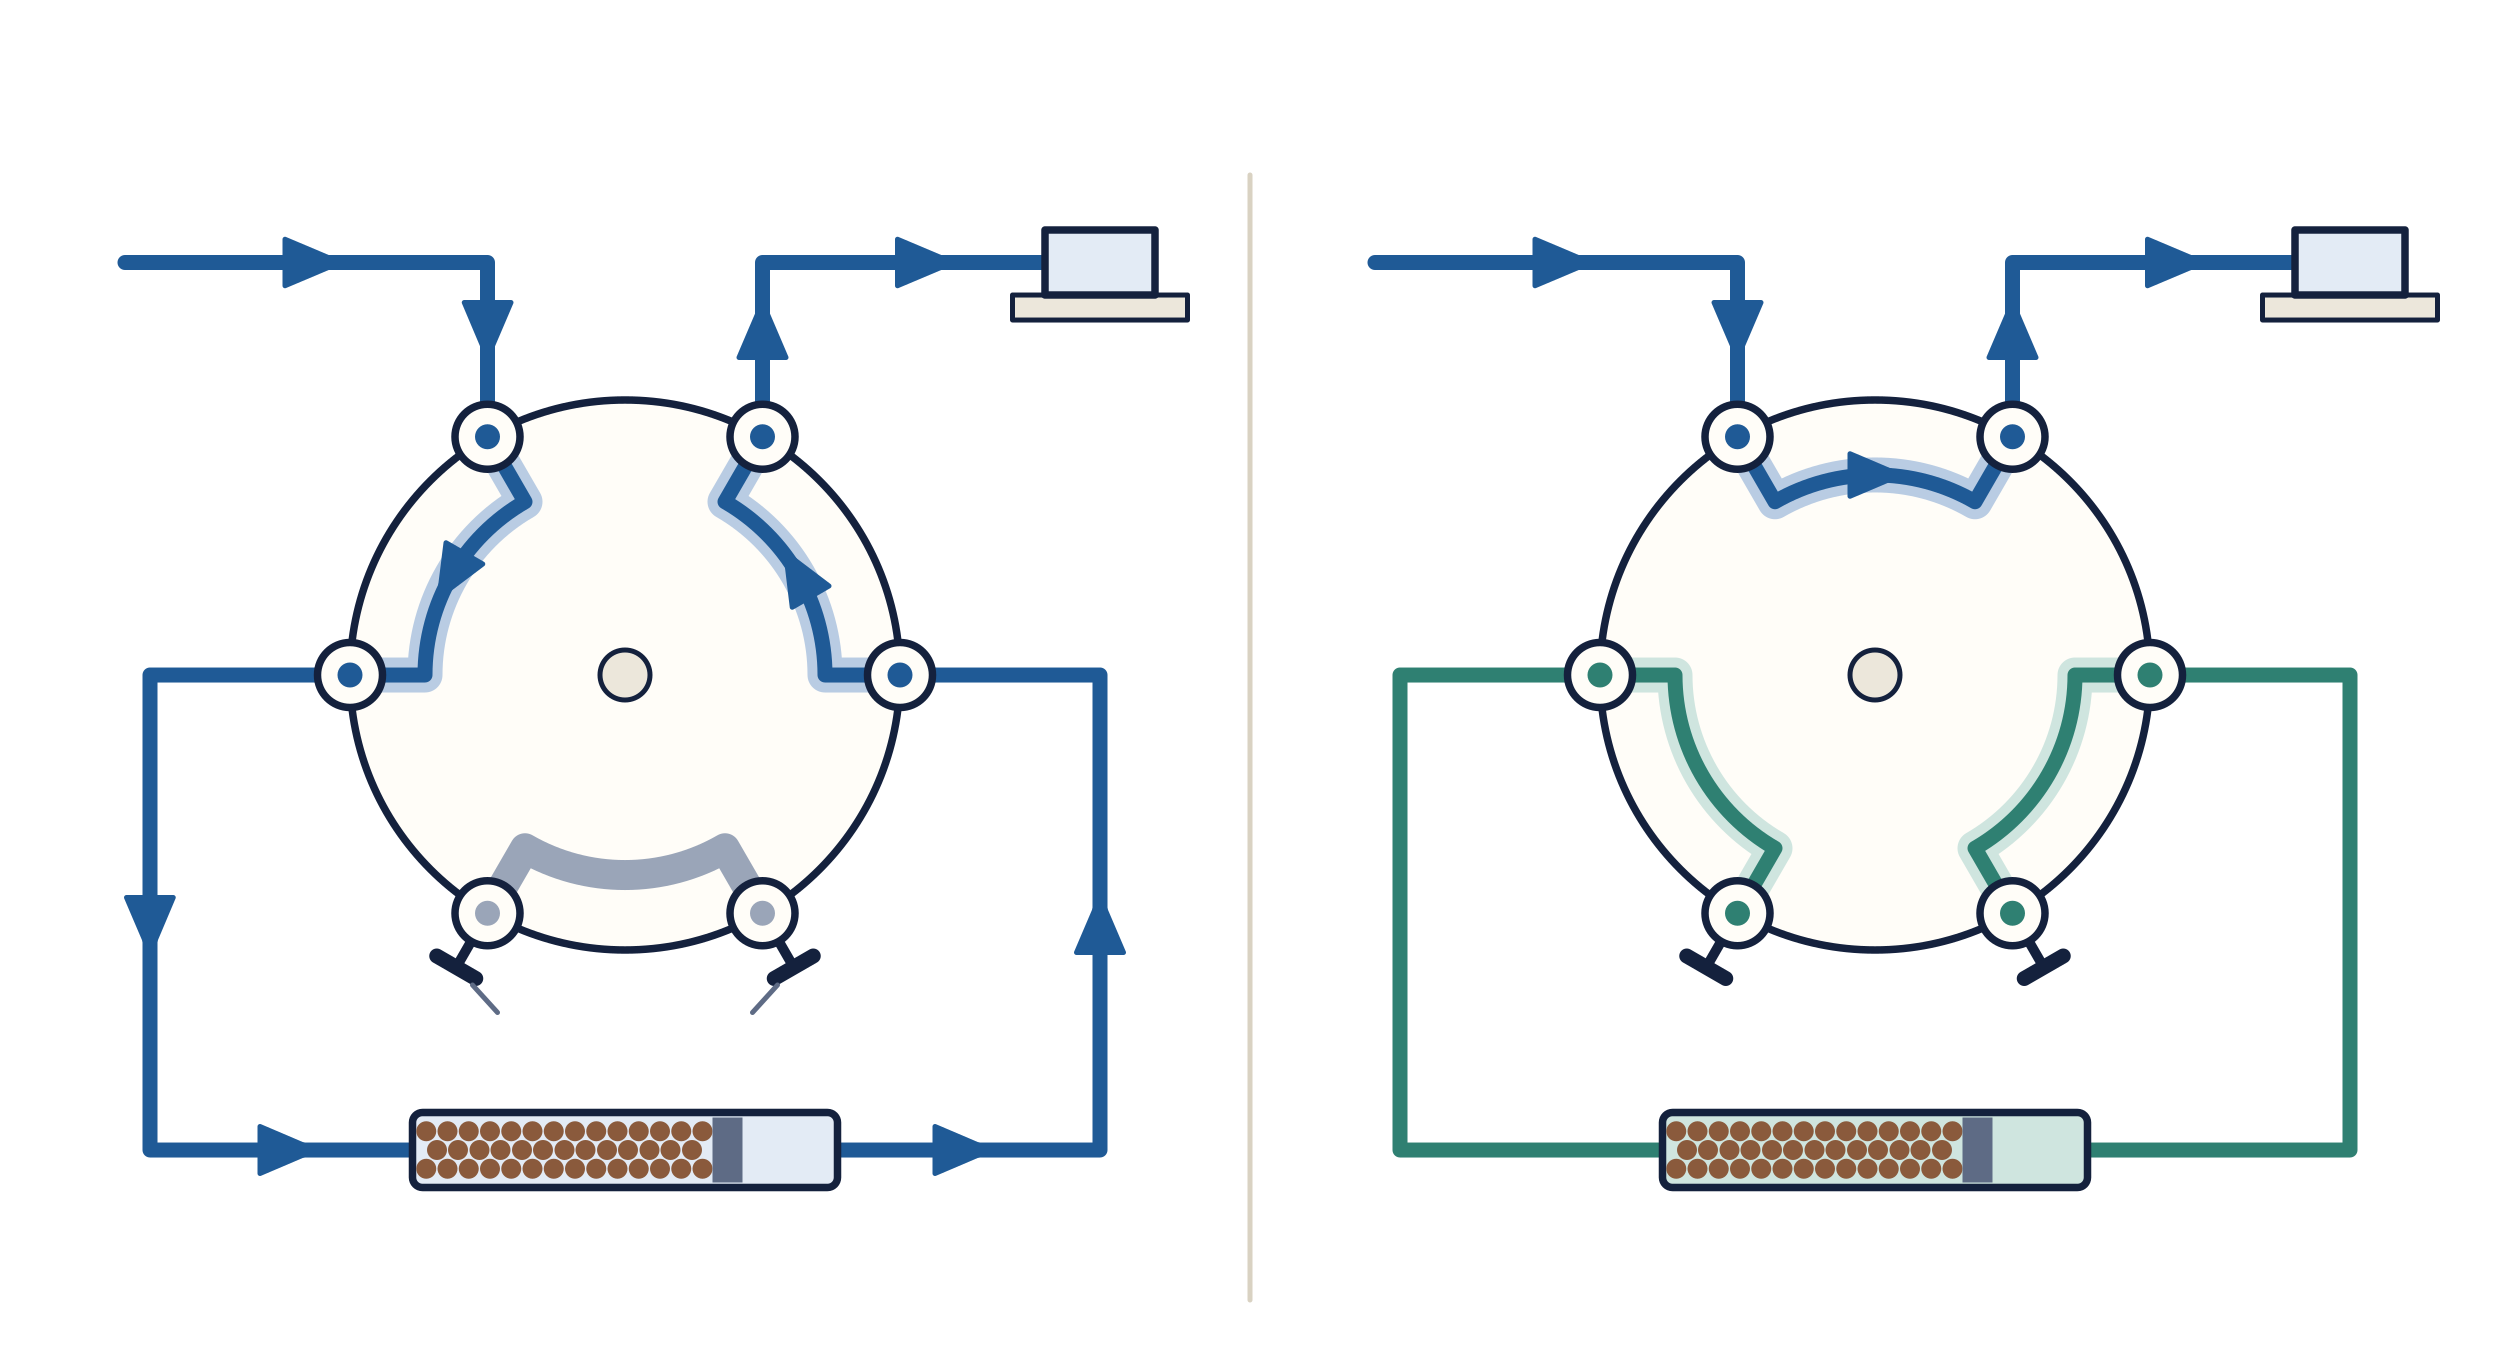
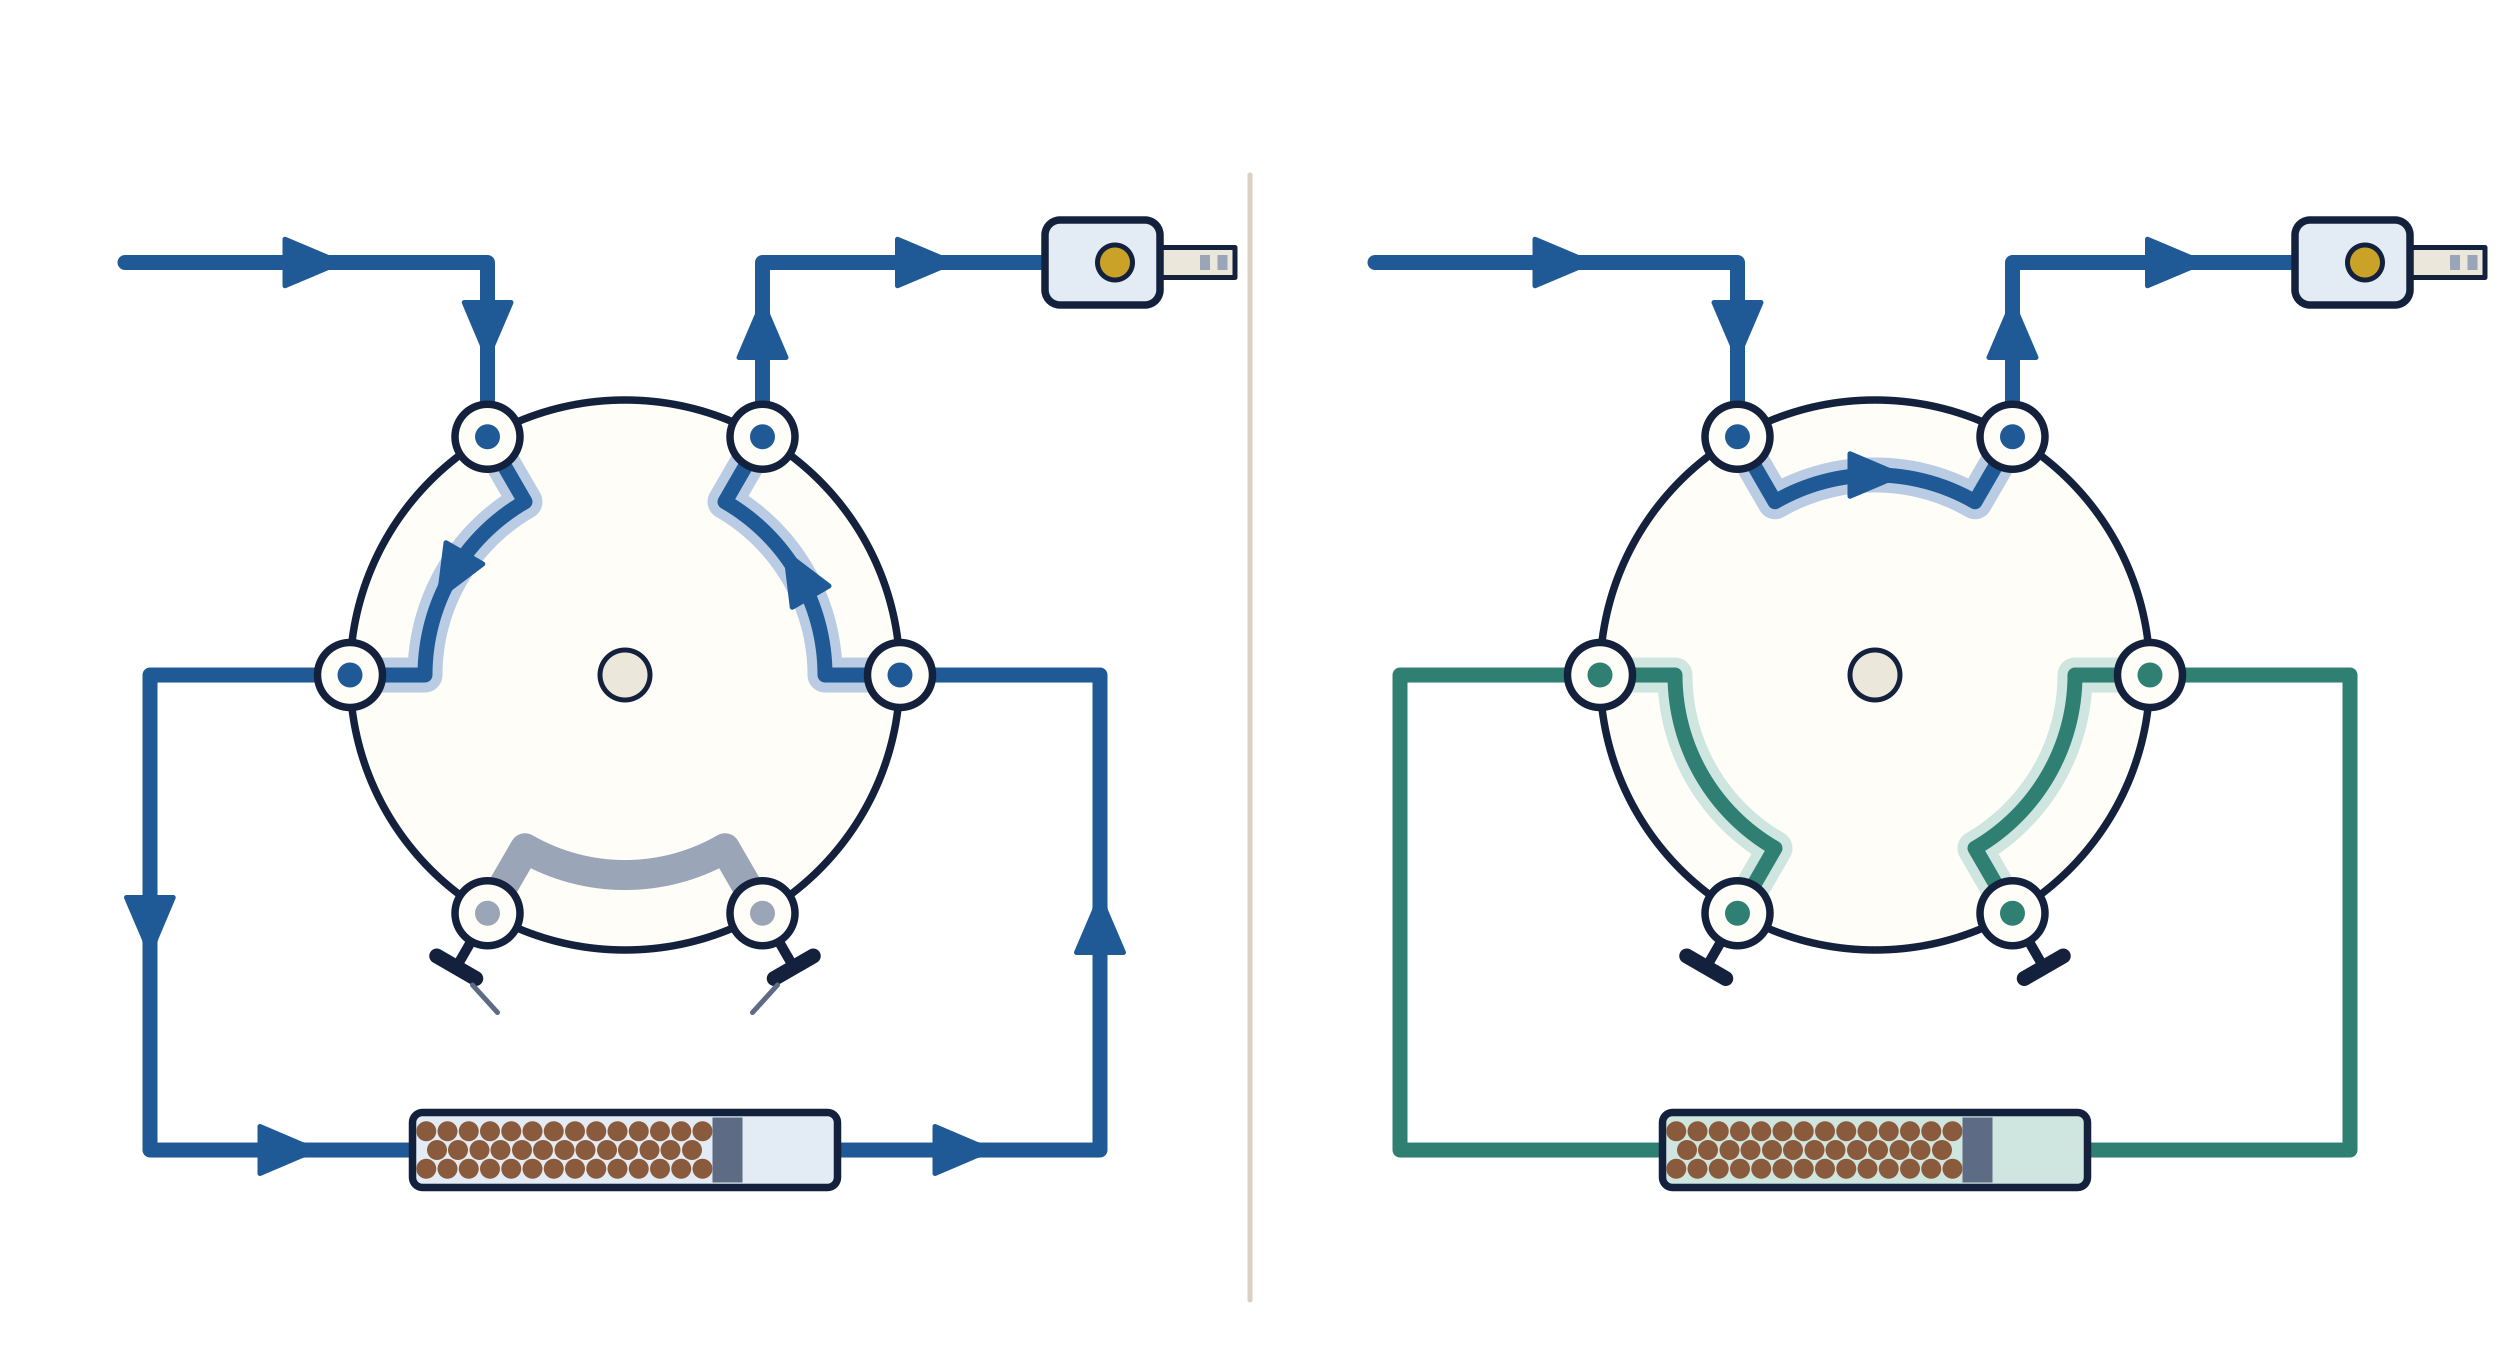
<svg xmlns="http://www.w3.org/2000/svg" width="1000" height="540" viewBox="0 0 1000 540" role="img" aria-label="Two positions of a six-port valve with a packed bead bed in its loop: in position IN the stream runs through the bed, in position OUT the stream bypasses it and the bed is closed at both ends.">
  <path d="M50 105 L195 105 L195 161.7" fill="none" stroke="#1F5A96" stroke-width="6" stroke-linecap="round" stroke-linejoin="round" />
  <path d="M305 161.7 L305 105 L418 105" fill="none" stroke="#1F5A96" stroke-width="6" stroke-linecap="round" stroke-linejoin="round" />
  <path d="M127 270 L60 270 L60 460 L165 460" fill="none" stroke="#1F5A96" stroke-width="6" stroke-linecap="round" stroke-linejoin="round" />
  <path d="M335 460 L440 460 L440 270 L373 270" fill="none" stroke="#1F5A96" stroke-width="6" stroke-linecap="round" stroke-linejoin="round" />
-   <rect x="405" y="118" width="70" height="10" fill="#ECE7DB" stroke="#14213D" stroke-width="2" stroke-linejoin="round" />
-   <rect x="418" y="92" width="44" height="26" fill="#E3EBF5" stroke="#14213D" stroke-width="3" stroke-linejoin="round" />
+   <rect x="458" y="99" width="36" height="12" fill="#ECE7DB" stroke="#14213D" stroke-width="2" stroke-linejoin="round" />
+   <rect x="480" y="102" width="4" height="6" fill="#9AA5B8" />
+   <rect x="487" y="102" width="4" height="6" fill="#9AA5B8" />
+   <rect x="418" y="88" width="46" height="34" rx="6" fill="#E3EBF5" stroke="#14213D" stroke-width="3" stroke-linejoin="round" />
+   <circle cx="446" cy="105" r="7" fill="#C9A227" stroke="#14213D" stroke-width="2" />
  <rect x="165" y="445" width="170" height="30" rx="4" fill="#E3EBF5" stroke="#14213D" stroke-width="3" stroke-linejoin="round" />
  <circle cx="170.5" cy="452.5" r="4" fill="#8A5A3C" />
  <circle cx="179" cy="452.5" r="4" fill="#8A5A3C" />
  <circle cx="187.5" cy="452.5" r="4" fill="#8A5A3C" />
  <circle cx="196" cy="452.5" r="4" fill="#8A5A3C" />
  <circle cx="204.5" cy="452.5" r="4" fill="#8A5A3C" />
  <circle cx="213" cy="452.5" r="4" fill="#8A5A3C" />
  <circle cx="221.5" cy="452.5" r="4" fill="#8A5A3C" />
  <circle cx="230" cy="452.5" r="4" fill="#8A5A3C" />
  <circle cx="238.5" cy="452.5" r="4" fill="#8A5A3C" />
  <circle cx="247" cy="452.5" r="4" fill="#8A5A3C" />
  <circle cx="255.5" cy="452.5" r="4" fill="#8A5A3C" />
  <circle cx="264" cy="452.5" r="4" fill="#8A5A3C" />
  <circle cx="272.5" cy="452.5" r="4" fill="#8A5A3C" />
  <circle cx="281" cy="452.5" r="4" fill="#8A5A3C" />
  <circle cx="174.8" cy="460" r="4" fill="#8A5A3C" />
  <circle cx="183.2" cy="460" r="4" fill="#8A5A3C" />
  <circle cx="191.8" cy="460" r="4" fill="#8A5A3C" />
  <circle cx="200.2" cy="460" r="4" fill="#8A5A3C" />
  <circle cx="208.8" cy="460" r="4" fill="#8A5A3C" />
  <circle cx="217.2" cy="460" r="4" fill="#8A5A3C" />
  <circle cx="225.8" cy="460" r="4" fill="#8A5A3C" />
  <circle cx="234.2" cy="460" r="4" fill="#8A5A3C" />
  <circle cx="242.8" cy="460" r="4" fill="#8A5A3C" />
  <circle cx="251.2" cy="460" r="4" fill="#8A5A3C" />
  <circle cx="259.8" cy="460" r="4" fill="#8A5A3C" />
  <circle cx="268.2" cy="460" r="4" fill="#8A5A3C" />
  <circle cx="276.8" cy="460" r="4" fill="#8A5A3C" />
  <circle cx="170.5" cy="467.5" r="4" fill="#8A5A3C" />
  <circle cx="179" cy="467.5" r="4" fill="#8A5A3C" />
  <circle cx="187.5" cy="467.5" r="4" fill="#8A5A3C" />
  <circle cx="196" cy="467.5" r="4" fill="#8A5A3C" />
  <circle cx="204.5" cy="467.5" r="4" fill="#8A5A3C" />
  <circle cx="213" cy="467.5" r="4" fill="#8A5A3C" />
  <circle cx="221.5" cy="467.5" r="4" fill="#8A5A3C" />
  <circle cx="230" cy="467.5" r="4" fill="#8A5A3C" />
  <circle cx="238.5" cy="467.5" r="4" fill="#8A5A3C" />
  <circle cx="247" cy="467.5" r="4" fill="#8A5A3C" />
  <circle cx="255.5" cy="467.5" r="4" fill="#8A5A3C" />
  <circle cx="264" cy="467.5" r="4" fill="#8A5A3C" />
  <circle cx="272.5" cy="467.5" r="4" fill="#8A5A3C" />
  <circle cx="281" cy="467.5" r="4" fill="#8A5A3C" />
  <rect x="285" y="447" width="12" height="26" fill="#5E6B85" />
  <circle cx="250" cy="270" r="110" fill="#FFFDF8" stroke="#14213D" stroke-width="3" />
  <circle cx="250" cy="270" r="10" fill="#ECE7DB" stroke="#14213D" stroke-width="2" />
  <path d="M201.5 186 L210 200.7 A80 80 0 0 0 170 270 L153 270" fill="none" stroke="#B9CCE3" stroke-width="14" stroke-linecap="round" stroke-linejoin="round" />
  <path d="M201.5 186 L210 200.7 A80 80 0 0 0 170 270 L153 270" fill="none" stroke="#1F5A96" stroke-width="6" stroke-linecap="round" stroke-linejoin="round" />
  <path d="M347 270 L330 270 A80 80 0 0 0 290 200.7 L298.5 186" fill="none" stroke="#B9CCE3" stroke-width="14" stroke-linecap="round" stroke-linejoin="round" />
  <path d="M347 270 L330 270 A80 80 0 0 0 290 200.7 L298.5 186" fill="none" stroke="#1F5A96" stroke-width="6" stroke-linecap="round" stroke-linejoin="round" />
  <path d="M201.5 354 L210 339.3 A80 80 0 0 0 290 339.3 L298.5 354" fill="none" stroke="#9AA5B8" stroke-width="12" stroke-linecap="round" stroke-linejoin="round" />
  <path d="M188.5 376.5 L182.5 386.9" fill="none" stroke="#14213D" stroke-width="4" stroke-linecap="round" stroke-linejoin="round" />
  <path d="M174.7 382.4 L190.3 391.4" fill="none" stroke="#14213D" stroke-width="6" stroke-linecap="round" stroke-linejoin="round" />
  <path d="M311.5 376.5 L317.5 386.9" fill="none" stroke="#14213D" stroke-width="4" stroke-linecap="round" stroke-linejoin="round" />
  <path d="M309.7 391.4 L325.3 382.4" fill="none" stroke="#14213D" stroke-width="6" stroke-linecap="round" stroke-linejoin="round" />
  <circle cx="195" cy="174.7" r="13" fill="#FFFDF8" stroke="#14213D" stroke-width="3" />
  <circle cx="195" cy="174.7" r="5" fill="#1F5A96" />
  <circle cx="140" cy="270" r="13" fill="#FFFDF8" stroke="#14213D" stroke-width="3" />
  <circle cx="140" cy="270" r="5" fill="#1F5A96" />
  <circle cx="195" cy="365.3" r="13" fill="#FFFDF8" stroke="#14213D" stroke-width="3" />
  <circle cx="195" cy="365.3" r="5" fill="#9AA5B8" />
  <circle cx="305" cy="365.3" r="13" fill="#FFFDF8" stroke="#14213D" stroke-width="3" />
  <circle cx="305" cy="365.3" r="5" fill="#9AA5B8" />
  <circle cx="360" cy="270" r="13" fill="#FFFDF8" stroke="#14213D" stroke-width="3" />
  <circle cx="360" cy="270" r="5" fill="#1F5A96" />
  <circle cx="305" cy="174.7" r="13" fill="#FFFDF8" stroke="#14213D" stroke-width="3" />
  <circle cx="305" cy="174.7" r="5" fill="#1F5A96" />
  <polygon points="136,105 114,114.3 114,95.7" fill="#1F5A96" stroke="#1F5A96" stroke-width="2" stroke-linejoin="round" />
  <polygon points="195,143 185.7,121 204.4,121" fill="#1F5A96" stroke="#1F5A96" stroke-width="2" stroke-linejoin="round" />
  <polygon points="305,121 314.4,143 295.6,143" fill="#1F5A96" stroke="#1F5A96" stroke-width="2" stroke-linejoin="round" />
  <polygon points="381,105 359,114.3 359,95.7" fill="#1F5A96" stroke="#1F5A96" stroke-width="2" stroke-linejoin="round" />
  <polygon points="175.7,238.7 178.4,217.1 193.1,225.6" fill="#1F5A96" stroke="#1F5A96" stroke-width="2" stroke-linejoin="round" />
  <polygon points="314.3,221.3 331.6,234.4 316.9,242.9" fill="#1F5A96" stroke="#1F5A96" stroke-width="2" stroke-linejoin="round" />
  <polygon points="60,381 50.6,359 69.3,359" fill="#1F5A96" stroke="#1F5A96" stroke-width="2" stroke-linejoin="round" />
  <polygon points="126,460 104,469.4 104,450.6" fill="#1F5A96" stroke="#1F5A96" stroke-width="2" stroke-linejoin="round" />
  <polygon points="396,460 374,469.4 374,450.6" fill="#1F5A96" stroke="#1F5A96" stroke-width="2" stroke-linejoin="round" />
  <polygon points="440,359 449.4,381 430.6,381" fill="#1F5A96" stroke="#1F5A96" stroke-width="2" stroke-linejoin="round" />
  <path d="M550 105 L695 105 L695 161.7" fill="none" stroke="#1F5A96" stroke-width="6" stroke-linecap="round" stroke-linejoin="round" />
  <path d="M805 161.7 L805 105 L918 105" fill="none" stroke="#1F5A96" stroke-width="6" stroke-linecap="round" stroke-linejoin="round" />
  <path d="M627 270 L560 270 L560 460 L665 460" fill="none" stroke="#2F8072" stroke-width="6" stroke-linecap="round" stroke-linejoin="round" />
  <path d="M835 460 L940 460 L940 270 L873 270" fill="none" stroke="#2F8072" stroke-width="6" stroke-linecap="round" stroke-linejoin="round" />
-   <rect x="905" y="118" width="70" height="10" fill="#ECE7DB" stroke="#14213D" stroke-width="2" stroke-linejoin="round" />
-   <rect x="918" y="92" width="44" height="26" fill="#E3EBF5" stroke="#14213D" stroke-width="3" stroke-linejoin="round" />
+   <rect x="958" y="99" width="36" height="12" fill="#ECE7DB" stroke="#14213D" stroke-width="2" stroke-linejoin="round" />
+   <rect x="980" y="102" width="4" height="6" fill="#9AA5B8" />
+   <rect x="987" y="102" width="4" height="6" fill="#9AA5B8" />
+   <rect x="918" y="88" width="46" height="34" rx="6" fill="#E3EBF5" stroke="#14213D" stroke-width="3" stroke-linejoin="round" />
+   <circle cx="946" cy="105" r="7" fill="#C9A227" stroke="#14213D" stroke-width="2" />
  <rect x="665" y="445" width="170" height="30" rx="4" fill="#CFE5DF" stroke="#14213D" stroke-width="3" stroke-linejoin="round" />
  <circle cx="670.5" cy="452.5" r="4" fill="#8A5A3C" />
  <circle cx="679" cy="452.5" r="4" fill="#8A5A3C" />
  <circle cx="687.5" cy="452.5" r="4" fill="#8A5A3C" />
  <circle cx="696" cy="452.5" r="4" fill="#8A5A3C" />
  <circle cx="704.5" cy="452.5" r="4" fill="#8A5A3C" />
  <circle cx="713" cy="452.5" r="4" fill="#8A5A3C" />
  <circle cx="721.5" cy="452.5" r="4" fill="#8A5A3C" />
  <circle cx="730" cy="452.5" r="4" fill="#8A5A3C" />
  <circle cx="738.5" cy="452.5" r="4" fill="#8A5A3C" />
  <circle cx="747" cy="452.5" r="4" fill="#8A5A3C" />
  <circle cx="755.5" cy="452.5" r="4" fill="#8A5A3C" />
  <circle cx="764" cy="452.5" r="4" fill="#8A5A3C" />
  <circle cx="772.5" cy="452.5" r="4" fill="#8A5A3C" />
  <circle cx="781" cy="452.5" r="4" fill="#8A5A3C" />
  <circle cx="674.8" cy="460" r="4" fill="#8A5A3C" />
  <circle cx="683.2" cy="460" r="4" fill="#8A5A3C" />
  <circle cx="691.8" cy="460" r="4" fill="#8A5A3C" />
  <circle cx="700.2" cy="460" r="4" fill="#8A5A3C" />
  <circle cx="708.8" cy="460" r="4" fill="#8A5A3C" />
  <circle cx="717.2" cy="460" r="4" fill="#8A5A3C" />
  <circle cx="725.8" cy="460" r="4" fill="#8A5A3C" />
  <circle cx="734.2" cy="460" r="4" fill="#8A5A3C" />
  <circle cx="742.8" cy="460" r="4" fill="#8A5A3C" />
  <circle cx="751.2" cy="460" r="4" fill="#8A5A3C" />
  <circle cx="759.8" cy="460" r="4" fill="#8A5A3C" />
  <circle cx="768.2" cy="460" r="4" fill="#8A5A3C" />
  <circle cx="776.8" cy="460" r="4" fill="#8A5A3C" />
  <circle cx="670.5" cy="467.5" r="4" fill="#8A5A3C" />
  <circle cx="679" cy="467.5" r="4" fill="#8A5A3C" />
  <circle cx="687.5" cy="467.5" r="4" fill="#8A5A3C" />
  <circle cx="696" cy="467.5" r="4" fill="#8A5A3C" />
  <circle cx="704.5" cy="467.5" r="4" fill="#8A5A3C" />
  <circle cx="713" cy="467.5" r="4" fill="#8A5A3C" />
  <circle cx="721.5" cy="467.5" r="4" fill="#8A5A3C" />
  <circle cx="730" cy="467.5" r="4" fill="#8A5A3C" />
  <circle cx="738.5" cy="467.5" r="4" fill="#8A5A3C" />
  <circle cx="747" cy="467.5" r="4" fill="#8A5A3C" />
  <circle cx="755.5" cy="467.5" r="4" fill="#8A5A3C" />
  <circle cx="764" cy="467.5" r="4" fill="#8A5A3C" />
  <circle cx="772.5" cy="467.5" r="4" fill="#8A5A3C" />
  <circle cx="781" cy="467.5" r="4" fill="#8A5A3C" />
  <rect x="785" y="447" width="12" height="26" fill="#5E6B85" />
  <circle cx="750" cy="270" r="110" fill="#FFFDF8" stroke="#14213D" stroke-width="3" />
  <circle cx="750" cy="270" r="10" fill="#ECE7DB" stroke="#14213D" stroke-width="2" />
  <path d="M701.5 186 L710 200.7 A80 80 0 0 1 790 200.7 L798.5 186" fill="none" stroke="#B9CCE3" stroke-width="14" stroke-linecap="round" stroke-linejoin="round" />
  <path d="M701.5 186 L710 200.7 A80 80 0 0 1 790 200.7 L798.5 186" fill="none" stroke="#1F5A96" stroke-width="6" stroke-linecap="round" stroke-linejoin="round" />
  <path d="M653 270 L670 270 A80 80 0 0 0 710 339.3 L701.5 354" fill="none" stroke="#CFE5DF" stroke-width="14" stroke-linecap="round" stroke-linejoin="round" />
  <path d="M653 270 L670 270 A80 80 0 0 0 710 339.3 L701.5 354" fill="none" stroke="#2F8072" stroke-width="6" stroke-linecap="round" stroke-linejoin="round" />
  <path d="M798.5 354 L790 339.3 A80 80 0 0 0 830 270 L847 270" fill="none" stroke="#CFE5DF" stroke-width="14" stroke-linecap="round" stroke-linejoin="round" />
  <path d="M798.5 354 L790 339.3 A80 80 0 0 0 830 270 L847 270" fill="none" stroke="#2F8072" stroke-width="6" stroke-linecap="round" stroke-linejoin="round" />
  <path d="M688.5 376.5 L682.5 386.9" fill="none" stroke="#14213D" stroke-width="4" stroke-linecap="round" stroke-linejoin="round" />
  <path d="M674.7 382.4 L690.3 391.4" fill="none" stroke="#14213D" stroke-width="6" stroke-linecap="round" stroke-linejoin="round" />
  <path d="M811.5 376.5 L817.5 386.9" fill="none" stroke="#14213D" stroke-width="4" stroke-linecap="round" stroke-linejoin="round" />
  <path d="M809.7 391.4 L825.3 382.4" fill="none" stroke="#14213D" stroke-width="6" stroke-linecap="round" stroke-linejoin="round" />
  <circle cx="695" cy="174.7" r="13" fill="#FFFDF8" stroke="#14213D" stroke-width="3" />
  <circle cx="695" cy="174.7" r="5" fill="#1F5A96" />
  <circle cx="640" cy="270" r="13" fill="#FFFDF8" stroke="#14213D" stroke-width="3" />
  <circle cx="640" cy="270" r="5" fill="#2F8072" />
  <circle cx="695" cy="365.3" r="13" fill="#FFFDF8" stroke="#14213D" stroke-width="3" />
  <circle cx="695" cy="365.3" r="5" fill="#2F8072" />
  <circle cx="805" cy="365.3" r="13" fill="#FFFDF8" stroke="#14213D" stroke-width="3" />
  <circle cx="805" cy="365.3" r="5" fill="#2F8072" />
  <circle cx="860" cy="270" r="13" fill="#FFFDF8" stroke="#14213D" stroke-width="3" />
  <circle cx="860" cy="270" r="5" fill="#2F8072" />
  <circle cx="805" cy="174.7" r="13" fill="#FFFDF8" stroke="#14213D" stroke-width="3" />
  <circle cx="805" cy="174.7" r="5" fill="#1F5A96" />
  <polygon points="636,105 614,114.3 614,95.7" fill="#1F5A96" stroke="#1F5A96" stroke-width="2" stroke-linejoin="round" />
  <polygon points="695,143 685.6,121 704.4,121" fill="#1F5A96" stroke="#1F5A96" stroke-width="2" stroke-linejoin="round" />
  <polygon points="805,121 814.4,143 795.6,143" fill="#1F5A96" stroke="#1F5A96" stroke-width="2" stroke-linejoin="round" />
  <polygon points="881,105 859,114.3 859,95.7" fill="#1F5A96" stroke="#1F5A96" stroke-width="2" stroke-linejoin="round" />
  <polygon points="760,190 740,198.5 740,181.5" fill="#1F5A96" stroke="#1F5A96" stroke-width="2" stroke-linejoin="round" />
  <path d="M500 70 L500 520" stroke="#D9D2C2" stroke-width="2" stroke-linecap="round" />
  <path d="M189 394 L199 405" fill="none" stroke="#5E6B85" stroke-width="2" stroke-linecap="round" stroke-linejoin="round" />
  <path d="M311 394 L301 405" fill="none" stroke="#5E6B85" stroke-width="2" stroke-linecap="round" stroke-linejoin="round" />
</svg>
